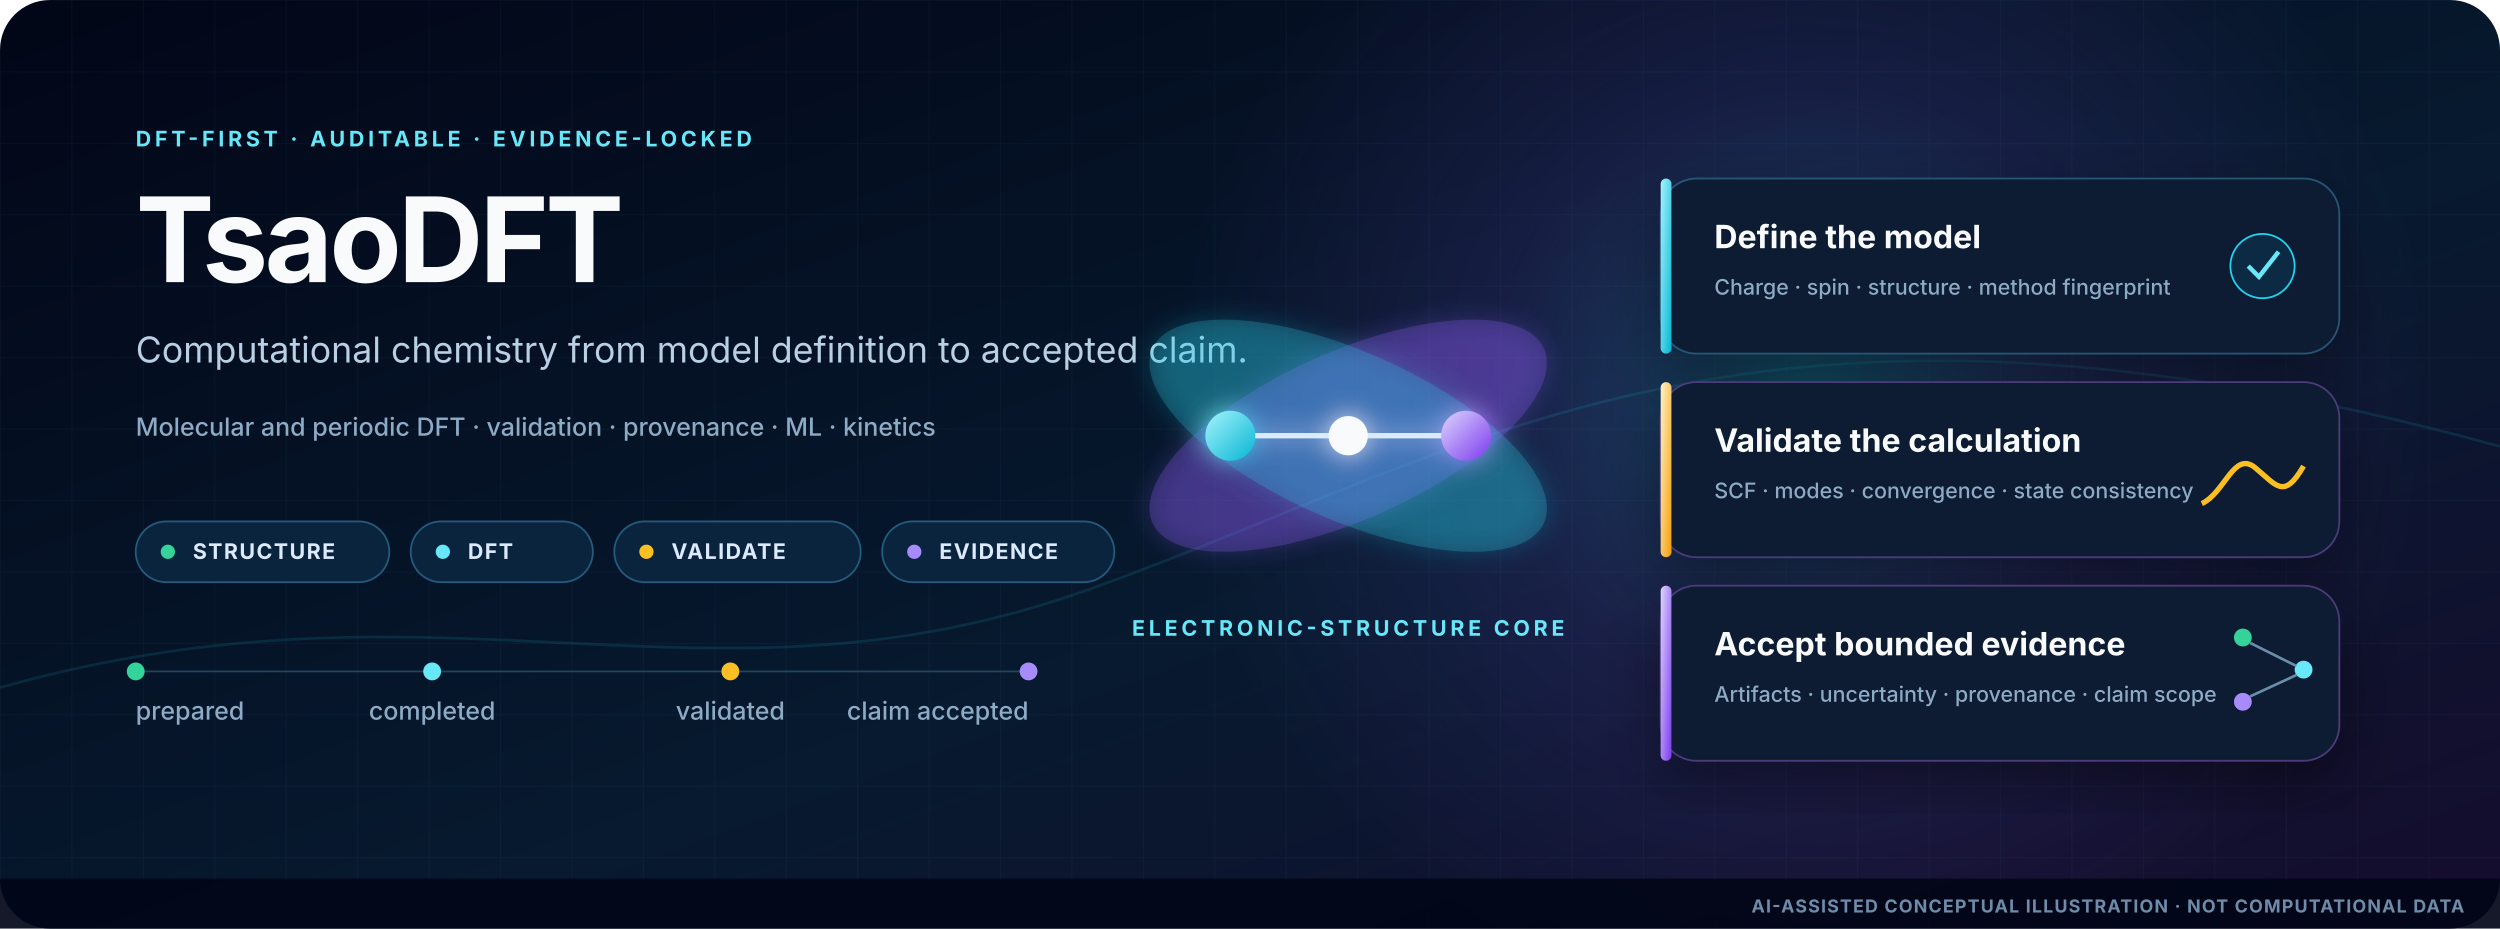
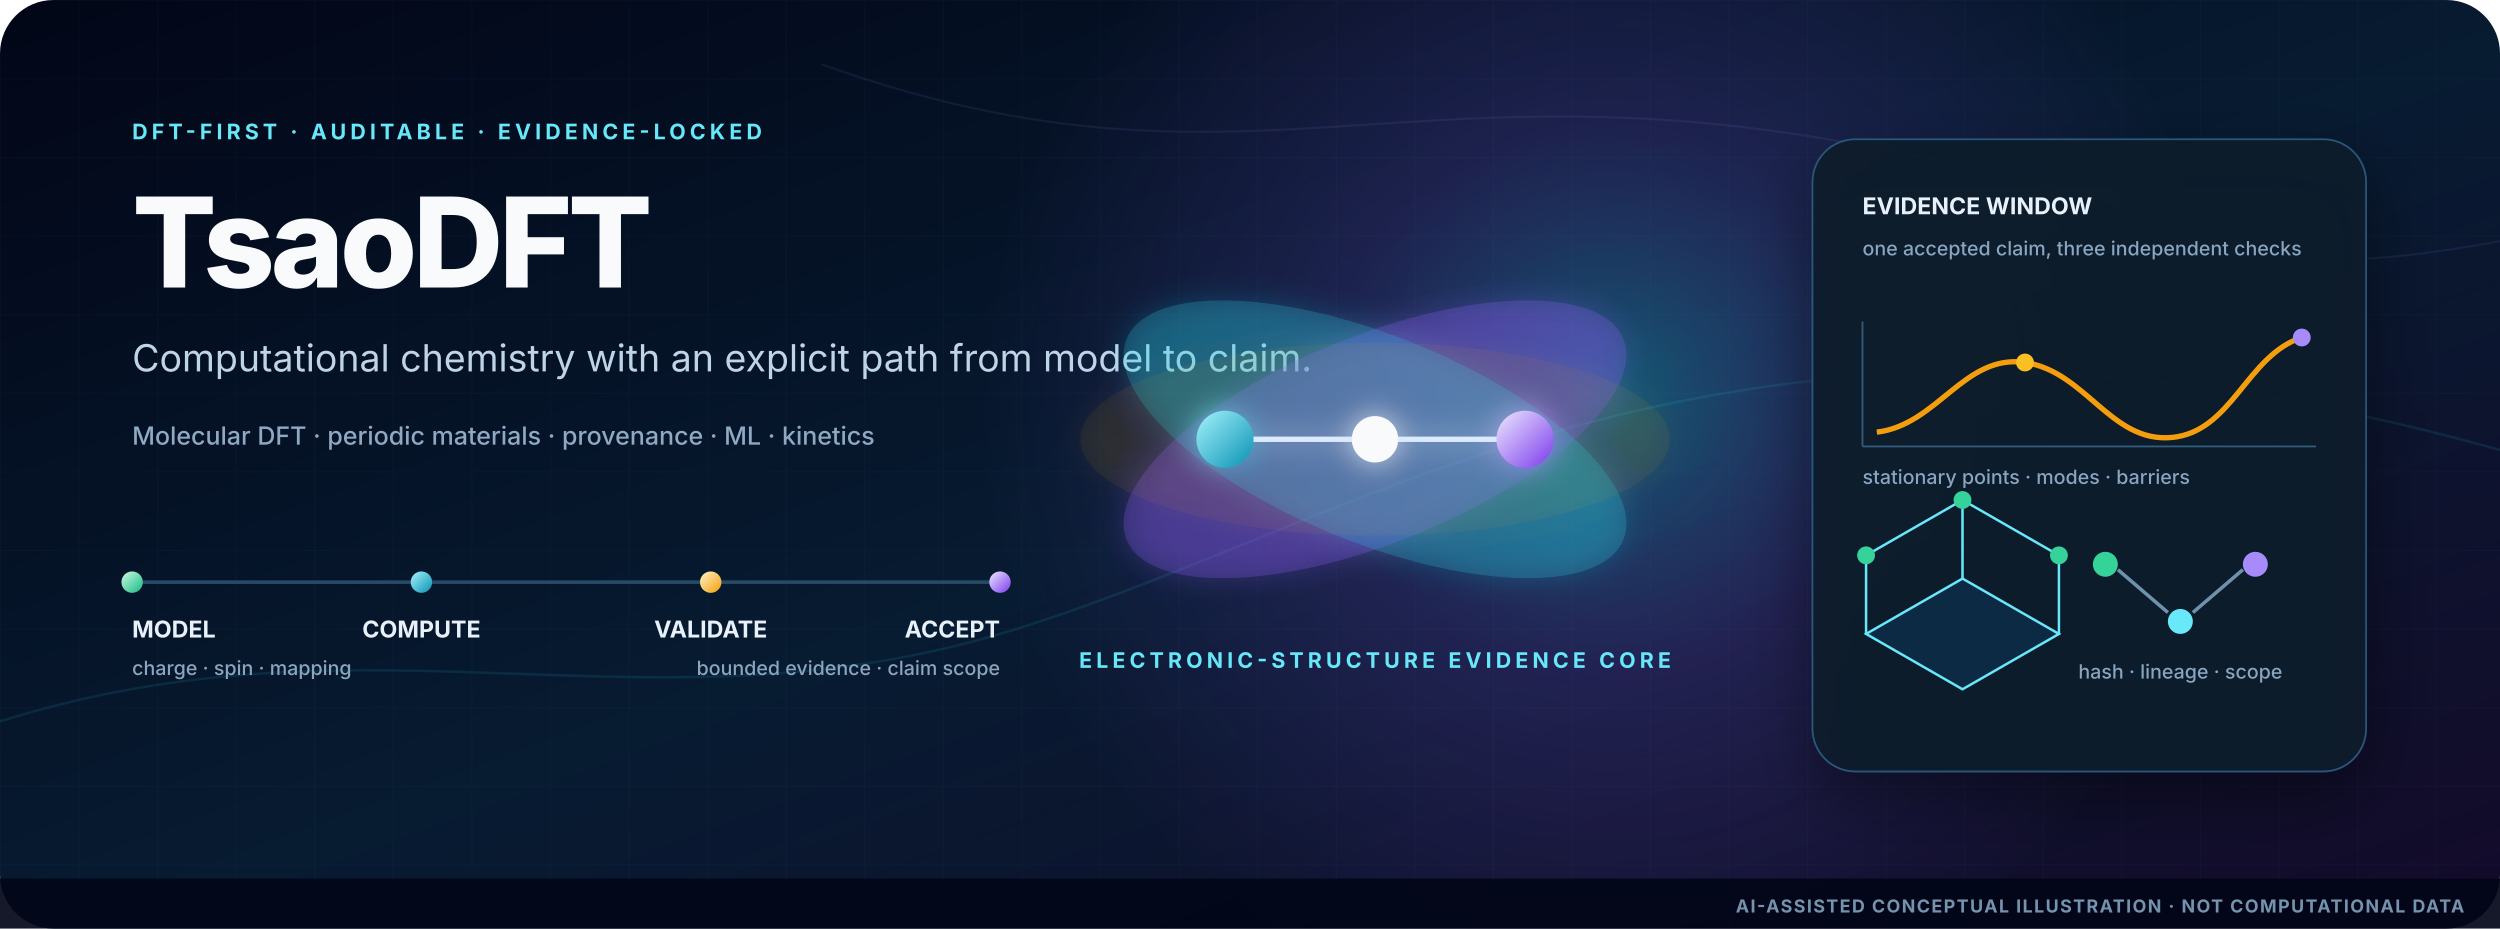
<svg xmlns="http://www.w3.org/2000/svg" width="1400" height="520" viewBox="0 0 1400 520" role="img" aria-labelledby="title desc" aria-label="AI-assisted conceptual illustration; not computational data">
  <defs>
    <linearGradient id="bg" x1="0" y1="0" x2="1" y2="1">
      <stop offset="0" stop-color="#020617" />
-       <stop offset="0.58" stop-color="#071a2f" />
-       <stop offset="1" stop-color="#160c2e" />
+       <stop offset="0.52" stop-color="#071b31" />
+       <stop offset="1" stop-color="#140a2a" />
    </linearGradient>
    <linearGradient id="cyan" x1="0" y1="0" x2="1" y2="1">
      <stop offset="0" stop-color="#a5f3fc" />
-       <stop offset="1" stop-color="#06b6d4" />
+       <stop offset="1" stop-color="#0891b2" />
    </linearGradient>
    <linearGradient id="violet" x1="0" y1="0" x2="1" y2="1">
-       <stop offset="0" stop-color="#ddd6fe" />
+       <stop offset="0" stop-color="#ede9fe" />
      <stop offset="1" stop-color="#7c3aed" />
    </linearGradient>
-     <linearGradient id="gold" x1="0" y1="0" x2="1" y2="1">
+     <linearGradient id="amber" x1="0" y1="0" x2="1" y2="1">
      <stop offset="0" stop-color="#fef3c7" />
      <stop offset="1" stop-color="#f59e0b" />
    </linearGradient>
+     <linearGradient id="emerald" x1="0" y1="0" x2="1" y2="1">
+       <stop offset="0" stop-color="#d1fae5" />
+       <stop offset="1" stop-color="#10b981" />
+     </linearGradient>
    <radialGradient id="halo">
-       <stop offset="0" stop-color="#22d3ee" stop-opacity="0.30" />
-       <stop offset="0.50" stop-color="#8b5cf6" stop-opacity="0.12" />
+       <stop offset="0" stop-color="#22d3ee" stop-opacity="0.36" />
+       <stop offset="0.44" stop-color="#8b5cf6" stop-opacity="0.17" />
      <stop offset="1" stop-color="#8b5cf6" stop-opacity="0" />
    </radialGradient>
-     <pattern id="grid" width="40" height="40" patternUnits="userSpaceOnUse">
-       <path d="M40 0H0V40" fill="none" stroke="#7dd3fc" stroke-opacity="0.038" />
+     <pattern id="grid" width="44" height="44" patternUnits="userSpaceOnUse">
+       <path d="M44 0H0V44" fill="none" stroke="#7dd3fc" stroke-opacity="0.03" />
    </pattern>
-     <filter id="shadow" x="-30%" y="-30%" width="160%" height="160%">
-       <feDropShadow dx="0" dy="12" stdDeviation="18" flood-color="#000" flood-opacity="0.42" />
-     </filter>
    <filter id="glow" x="-80%" y="-80%" width="260%" height="260%">
-       <feGaussianBlur stdDeviation="7" result="b" />
+       <feGaussianBlur stdDeviation="8" result="b" />
      <feMerge>
        <feMergeNode in="b" />
        <feMergeNode in="SourceGraphic" />
      </feMerge>
    </filter>
+     <filter id="shadow" x="-40%" y="-40%" width="180%" height="180%">
+       <feDropShadow dx="0" dy="14" stdDeviation="18" flood-color="#000" flood-opacity="0.45" />
+     </filter>
    <style>
-     .sans{font-family:Inter,Segoe UI,Arial,sans-serif}
-     .eyebrow{font-family:Inter,Segoe UI,Arial,sans-serif;font-size:12px;font-weight:700;letter-spacing:2.1px;fill:#67e8f9}
-     .title{font-family:Inter,Segoe UI,Arial,sans-serif;font-size:66px;font-weight:750;letter-spacing:-2px;fill:#f8fafc}
-     .subtitle{font-family:Inter,Segoe UI,Arial,sans-serif;font-size:20px;font-weight:400;fill:#b9cfe3}
-     .body{font-family:Inter,Segoe UI,Arial,sans-serif;font-size:14px;font-weight:450;fill:#8eabc6}
-     .pill{font-family:Inter,Segoe UI,Arial,sans-serif;font-size:12px;font-weight:700;letter-spacing:.8px;fill:#dbeafe}
-     .cardTitle{font-family:Inter,Segoe UI,Arial,sans-serif;font-size:18px;font-weight:700;fill:#f8fafc}
-     .cardBody{font-family:Inter,Segoe UI,Arial,sans-serif;font-size:12px;font-weight:450;fill:#8faac4}
-     .foot{font-family:Inter,Segoe UI,Arial,sans-serif;font-size:10px;font-weight:650;letter-spacing:.65px;fill:#6e8ca8}
+     .eyebrow{font-family:Inter,Segoe UI,Arial,sans-serif;font-size:12px;font-weight:700;letter-spacing:2.3px;fill:#67e8f9}
+     .title{font-family:Inter,Segoe UI,Arial,sans-serif;font-size:70px;font-weight:760;letter-spacing:-2.4px;fill:#f8fafc}
+     .subtitle{font-family:Inter,Segoe UI,Arial,sans-serif;font-size:21px;font-weight:420;fill:#c0d4e7}
+     .body{font-family:Inter,Segoe UI,Arial,sans-serif;font-size:14px;font-weight:450;fill:#8fa9c2}
+     .stage{font-family:Inter,Segoe UI,Arial,sans-serif;font-size:13px;font-weight:700;fill:#e8f1fa}
+     .small{font-family:Inter,Segoe UI,Arial,sans-serif;font-size:11px;font-weight:500;fill:#8aa5bd}
+     .caption{font-family:Inter,Segoe UI,Arial,sans-serif;font-size:10px;font-weight:650;letter-spacing:.8px;fill:#7593ad}
  </style>
  </defs>
-   <rect width="1400" height="520" rx="28" fill="url(#bg)" />
-   <rect width="1400" height="520" rx="28" fill="url(#grid)" />
-   <circle cx="1010" cy="220" r="350" fill="url(#halo)" />
-   <path d="M0 385C250 315 395 407 610 330S980 135 1400 250" fill="none" stroke="#22d3ee" stroke-width="1.5" stroke-opacity=".12" />
-   <text x="76" y="82" class="eyebrow">DFT-FIRST · AUDITABLE · EVIDENCE-LOCKED</text>
-   <text x="76" y="158" class="title">TsaoDFT</text>
-   <text x="76" y="203" class="subtitle">Computational chemistry from model definition to accepted claim.</text>
-   <text x="76" y="244" class="body">Molecular and periodic DFT · validation · provenance · ML · kinetics</text>
-   <g transform="translate(76 292)">
-     <rect width="142" height="34" rx="17" fill="#0b243d" stroke="#245a7e" />
-     <circle cx="18" cy="17" r="4" fill="#34d399" />
-     <text x="32" y="21" class="pill">STRUCTURE</text>
-     <rect x="154" width="102" height="34" rx="17" fill="#0b243d" stroke="#245a7e" />
-     <circle cx="172" cy="17" r="4" fill="#67e8f9" />
-     <text x="186" y="21" class="pill">DFT</text>
-     <rect x="268" width="138" height="34" rx="17" fill="#0b243d" stroke="#245a7e" />
-     <circle cx="286" cy="17" r="4" fill="#fbbf24" />
-     <text x="300" y="21" class="pill">VALIDATE</text>
-     <rect x="418" width="130" height="34" rx="17" fill="#0b243d" stroke="#245a7e" />
-     <circle cx="436" cy="17" r="4" fill="#a78bfa" />
-     <text x="450" y="21" class="pill">EVIDENCE</text>
+   <rect width="1400" height="520" rx="30" fill="url(#bg)" />
+   <rect width="1400" height="520" rx="30" fill="url(#grid)" />
+   <circle cx="900" cy="225" r="355" fill="url(#halo)" />
+   <path d="M0 404C210 338 365 416 570 352S975 133 1400 252" fill="none" stroke="#22d3ee" stroke-width="1.4" stroke-opacity=".11" />
+   <path d="M460 36C690 118 782 34 1035 80S1240 164 1400 135" fill="none" stroke="#a78bfa" stroke-width="1.2" stroke-opacity=".09" />
+   <text x="74" y="78" class="eyebrow">DFT-FIRST · AUDITABLE · EVIDENCE-LOCKED</text>
+   <text x="74" y="161" class="title">TsaoDFT</text>
+   <text x="74" y="208" class="subtitle">Computational chemistry with an explicit path from model to claim.</text>
+   <text x="74" y="249" class="body">Molecular DFT · periodic materials · provenance · ML · kinetics</text>
+   <g transform="translate(74 326)">
+     <path d="M0 0H486" stroke="#274b66" stroke-width="2" />
+     <circle cx="0" cy="0" r="6" fill="url(#emerald)" />
+     <circle cx="162" cy="0" r="6" fill="url(#cyan)" />
+     <circle cx="324" cy="0" r="6" fill="url(#amber)" />
+     <circle cx="486" cy="0" r="6" fill="url(#violet)" />
+     <text x="0" y="31" class="stage">MODEL</text>
+     <text x="162" y="31" text-anchor="middle" class="stage">COMPUTE</text>
+     <text x="324" y="31" text-anchor="middle" class="stage">VALIDATE</text>
+     <text x="486" y="31" text-anchor="end" class="stage">ACCEPT</text>
+     <text x="0" y="52" class="small">charge · spin · mapping</text>
+     <text x="486" y="52" text-anchor="end" class="small">bounded evidence · claim scope</text>
  </g>
-   <g transform="translate(76 376)">
-     <path d="M0 0H500" stroke="#21445f" />
-     <circle cx="0" cy="0" r="5" fill="#34d399" />
-     <circle cx="166" cy="0" r="5" fill="#67e8f9" />
-     <circle cx="333" cy="0" r="5" fill="#fbbf24" />
-     <circle cx="500" cy="0" r="5" fill="#a78bfa" />
-     <text x="0" y="27" class="body">prepared</text>
-     <text x="166" y="27" text-anchor="middle" class="body">completed</text>
-     <text x="333" y="27" text-anchor="middle" class="body">validated</text>
-     <text x="500" y="27" text-anchor="end" class="body">claim accepted</text>
+   <g transform="translate(770 246)" filter="url(#glow)">
+     <ellipse rx="150" ry="58" fill="#8b5cf6" opacity=".25" transform="rotate(-22)" />
+     <ellipse rx="150" ry="58" fill="#22d3ee" opacity=".21" transform="rotate(22)" />
+     <ellipse rx="54" ry="165" fill="#f59e0b" opacity=".07" transform="rotate(90)" />
+     <line x1="-70" y1="0" x2="70" y2="0" stroke="#dbeafe" stroke-width="3" />
+     <circle cx="-84" cy="0" r="16" fill="url(#cyan)" />
+     <circle cx="84" cy="0" r="16" fill="url(#violet)" />
+     <circle r="13" fill="#f8fafc" />
  </g>
-   <g transform="translate(755 244)" filter="url(#glow)">
-     <ellipse rx="120" ry="47" fill="#8b5cf6" opacity=".26" transform="rotate(-24)" />
-     <ellipse rx="120" ry="47" fill="#22d3ee" opacity=".23" transform="rotate(24)" />
-     <line x1="-54" y1="0" x2="54" y2="0" stroke="#dbeafe" stroke-width="3" />
-     <circle cx="-66" cy="0" r="14" fill="url(#cyan)" />
-     <circle cx="66" cy="0" r="14" fill="url(#violet)" />
-     <circle r="11" fill="#f8fafc" />
-   </g>
-   <text x="755" y="356" text-anchor="middle" class="eyebrow">ELECTRONIC-STRUCTURE CORE</text>
-   <g transform="translate(930 100)" filter="url(#shadow)">
-     <rect width="380" height="98" rx="20" fill="#081b30" stroke="#275576" />
-     <rect width="6" height="98" rx="3" fill="url(#cyan)" />
-     <text x="30" y="39" class="cardTitle">Define the model</text>
-     <text x="30" y="65" class="cardBody">Charge · spin · structure · method fingerprint</text>
-     <circle cx="337" cy="49" r="18" fill="#0b2c45" stroke="#22d3ee" />
-     <path d="M329 49l6 6 11-14" fill="none" stroke="#67e8f9" stroke-width="2.5" />
-   </g>
-   <g transform="translate(930 214)" filter="url(#shadow)">
-     <rect width="380" height="98" rx="20" fill="#081b30" stroke="#4b3a79" />
-     <rect width="6" height="98" rx="3" fill="url(#gold)" />
-     <text x="30" y="39" class="cardTitle">Validate the calculation</text>
-     <text x="30" y="65" class="cardBody">SCF · modes · convergence · state consistency</text>
-     <path d="M303 68C316 62 321 38 333 48s16 18 27-1" fill="none" stroke="#fbbf24" stroke-width="3" />
-   </g>
-   <g transform="translate(930 328)" filter="url(#shadow)">
-     <rect width="380" height="98" rx="20" fill="#081b30" stroke="#4b3a79" />
-     <rect width="6" height="98" rx="3" fill="url(#violet)" />
-     <text x="30" y="39" class="cardTitle">Accept bounded evidence</text>
-     <text x="30" y="65" class="cardBody">Artifacts · uncertainty · provenance · claim scope</text>
-     <g transform="translate(326 29)">
-       <circle cx="0" cy="0" r="5" fill="#34d399" />
-       <circle cx="34" cy="18" r="5" fill="#67e8f9" />
-       <circle cx="0" cy="36" r="5" fill="#a78bfa" />
-       <path d="M4 3L30 16M30 21L4 33" stroke="#6b8eaa" stroke-width="1.5" />
+   <text x="770" y="374" text-anchor="middle" class="eyebrow">ELECTRONIC-STRUCTURE EVIDENCE CORE</text>
+   <g transform="translate(1015 78)" filter="url(#shadow)">
+     <rect width="310" height="354" rx="24" fill="#071a2e" fill-opacity=".92" stroke="#2b5678" />
+     <text x="28" y="42" class="stage">EVIDENCE WINDOW</text>
+     <text x="28" y="65" class="small">one accepted claim, three independent checks</text>
+     <g transform="translate(28 102)">
+       <path d="M0 70H254M0 0V70" stroke="#355d7a" stroke-width="1" />
+       <path d="M8 62C42 58 57 18 91 23s48 45 82 42 42-46 73-56" fill="none" stroke="#f59e0b" stroke-width="3" />
+       <circle cx="91" cy="23" r="5" fill="#fbbf24" />
+       <circle cx="246" cy="9" r="5" fill="#a78bfa" />
+       <text x="0" y="91" class="small">stationary points · modes · barriers</text>
+     </g>
+     <g transform="translate(30 222)" stroke="#67e8f9" stroke-width="1.4">
+       <path d="M0 55l54-31 54 31-54 31z" fill="#0d2a45" />
+       <path d="M0 55V11l54-31 54 31v44M54-20V24" fill="none" />
+     </g>
+     <g transform="translate(30 222)" fill="#34d399">
+       <circle cx="0" cy="11" r="5" />
+       <circle cx="54" cy="-20" r="5" />
+       <circle cx="108" cy="11" r="5" />
+     </g>
+     <g transform="translate(164 220)">
+       <circle cx="0" cy="18" r="7" fill="#34d399" />
+       <circle cx="42" cy="50" r="7" fill="#67e8f9" />
+       <circle cx="84" cy="18" r="7" fill="#a78bfa" />
+       <path d="M7 21L35 45M49 45L77 21" stroke="#6f91aa" stroke-width="2" />
+       <text x="42" y="82" text-anchor="middle" class="small">hash · lineage · scope</text>
    </g>
  </g>
  <rect y="492" width="1400" height="28" fill="#020617" fill-opacity=".92" />
-   <text x="1380" y="511" text-anchor="end" class="foot">AI-ASSISTED CONCEPTUAL ILLUSTRATION · NOT COMPUTATIONAL DATA</text>
+   <text x="1380" y="511" text-anchor="end" class="caption">AI-ASSISTED CONCEPTUAL ILLUSTRATION · NOT COMPUTATIONAL DATA</text>
</svg>
